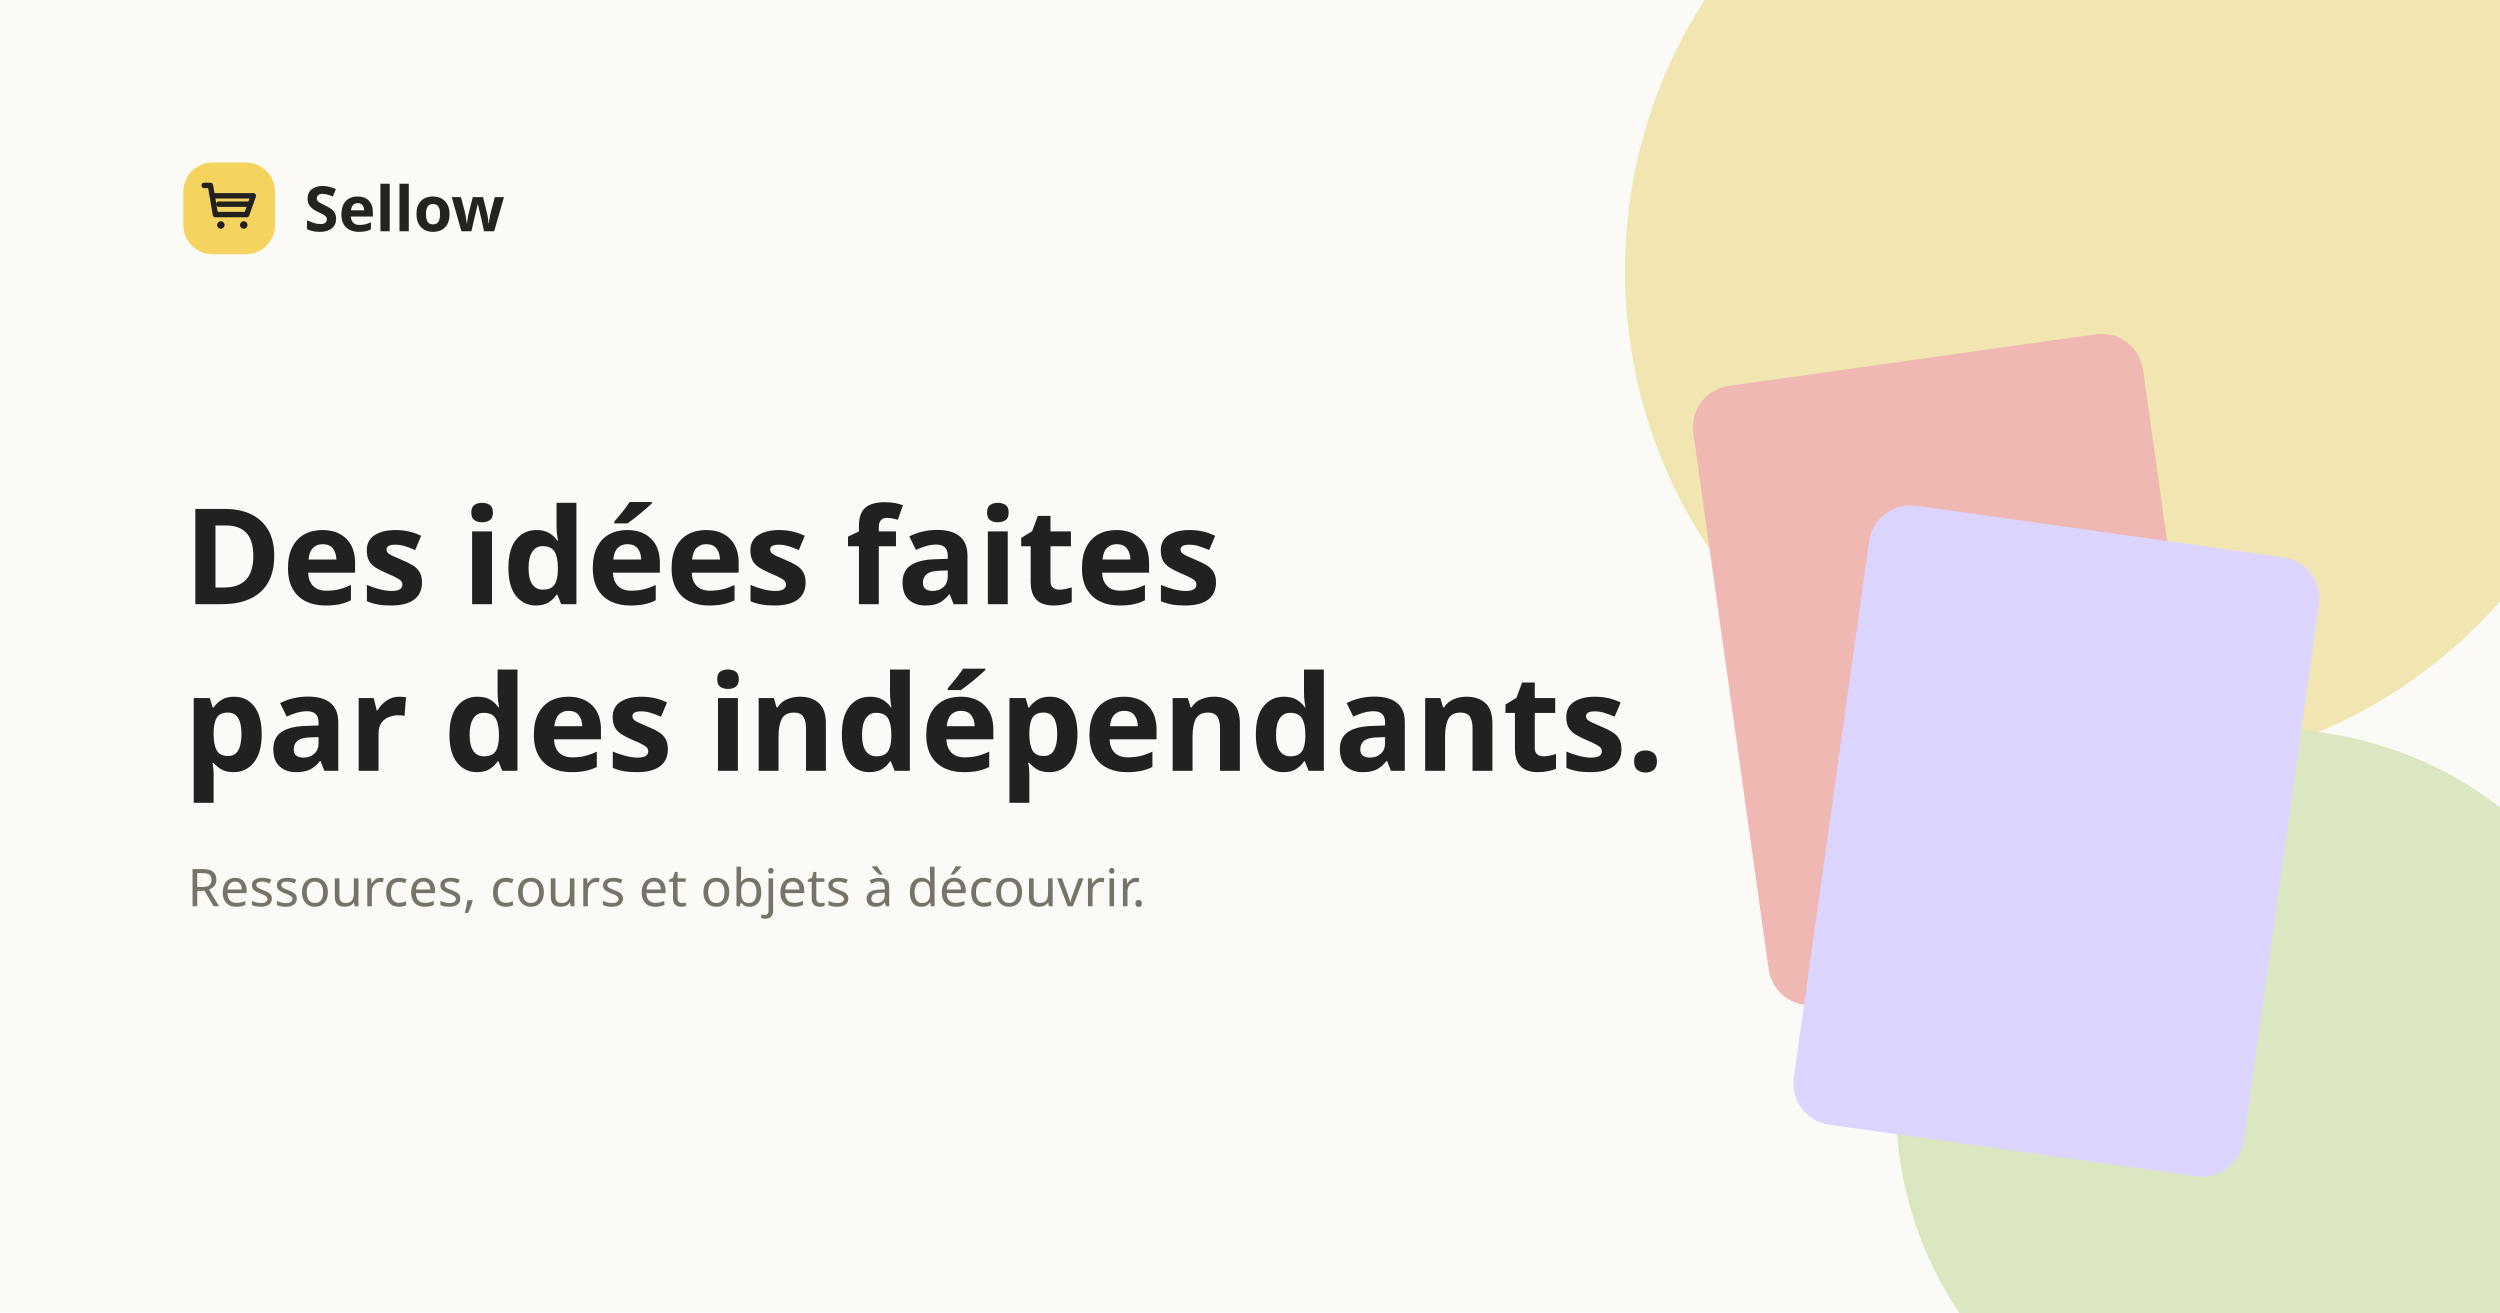
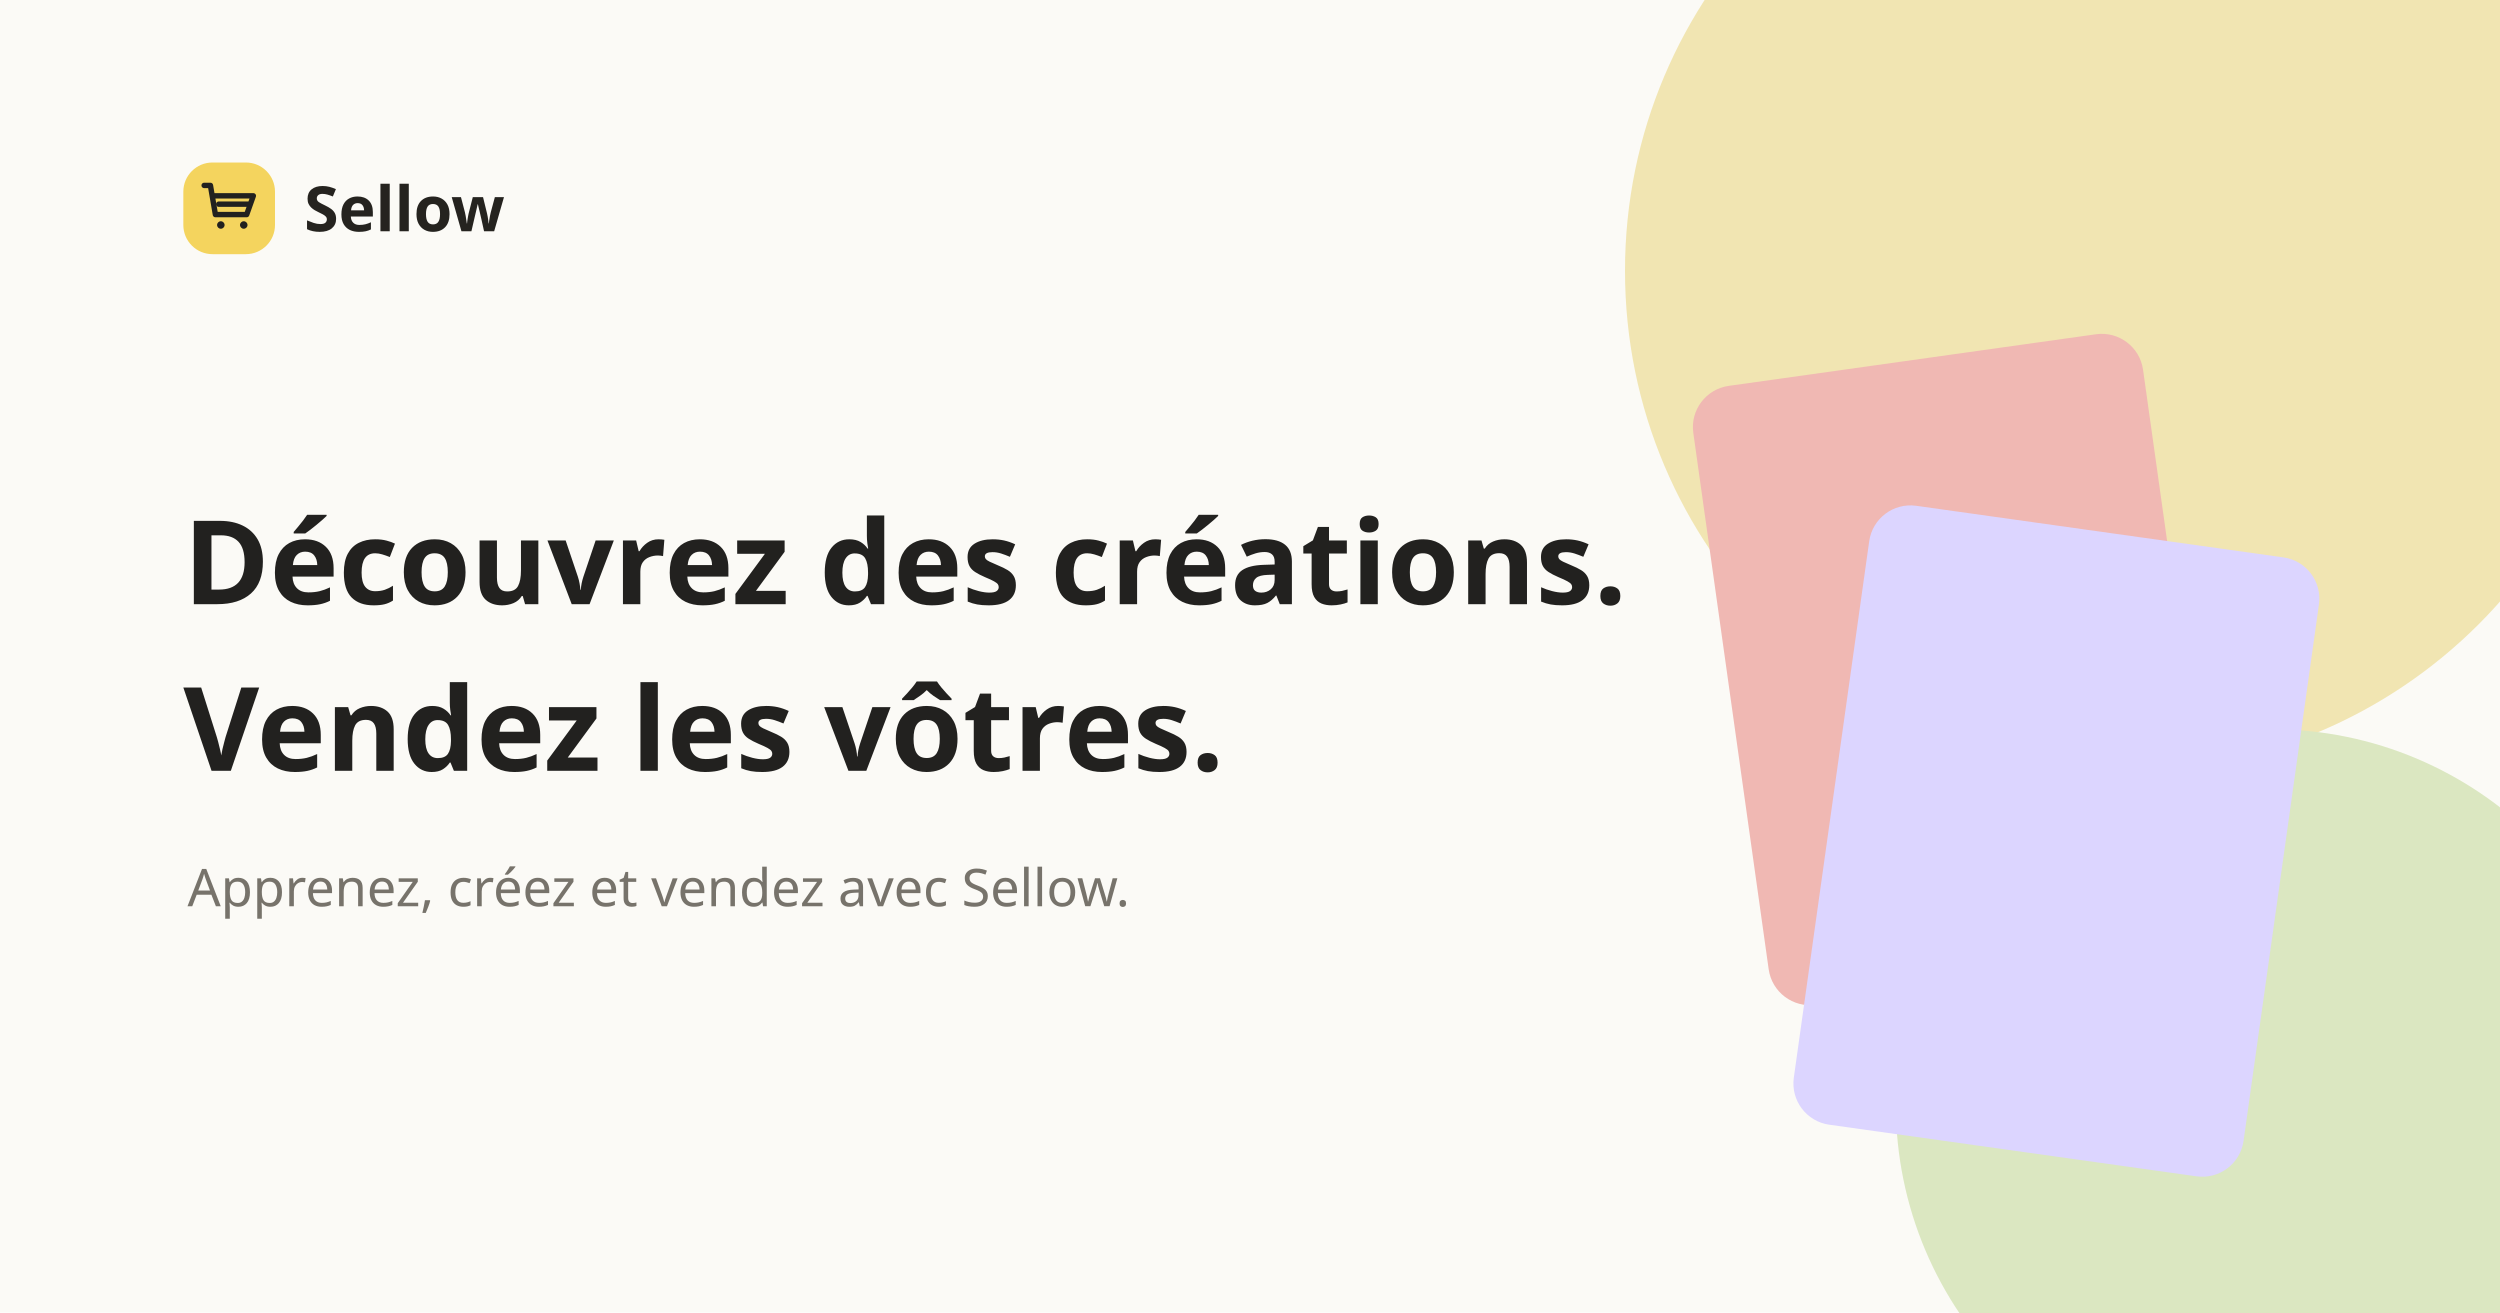
<svg xmlns="http://www.w3.org/2000/svg" viewBox="0 0 1200 630">
  <rect width="1200" height="630" fill="#fbfaf6" />
  <circle cx="1020" cy="130" r="240" fill="#f1e5b2" />
  <circle cx="1090" cy="530" r="180" fill="#dbe7c1" />
  <rect x="810" y="188" width="218" height="300" rx="20" fill="#f0b8b3" transform="rotate(-8 810 188)" />
  <rect x="900" y="240" width="218" height="300" rx="20" fill="#dcd5ff" transform="rotate(8 900 240)" />
  <rect x="88" y="78" width="44" height="44" rx="14" fill="#f4d45e" />
  <g fill="none" stroke="#22211f" stroke-linecap="round" stroke-linejoin="round" stroke-width="2.6">
    <path d="M98 89h3l2.4 14h15l3.2-9H103" />
    <path d="M105 98h14" />
  </g>
  <circle cx="106" cy="108" r="1.8" fill="#22211f" />
  <circle cx="117" cy="108" r="1.8" fill="#22211f" />
  <text x="146" y="111" fill="#25231f" font-family="Manrope, sans-serif" font-size="30" font-weight="700">Sellow</text>
-   <text x="88" y="290" fill="#22211f" font-family="Manrope, sans-serif" font-size="64" font-weight="600">Des idées faites</text>
-   <text x="88" y="370" fill="#22211f" font-family="Manrope, sans-serif" font-size="64" font-weight="600">par des indépendants.</text>
-   <text x="90" y="435" fill="#77736b" font-family="Manrope, sans-serif" font-size="25">Ressources, cours et objets à découvrir.</text>
+   <text x="88" y="290" fill="#22211f" font-family="Manrope, sans-serif" font-size="56" font-weight="600">Découvrez des créations.</text>
+   <text x="88" y="370" fill="#22211f" font-family="Manrope, sans-serif" font-size="56" font-weight="600">Vendez les vôtres.</text>
+   <text x="90" y="435" fill="#77736b" font-family="Manrope, sans-serif" font-size="25">Apprenez, créez et vendez avec Sellow.</text>
</svg>
